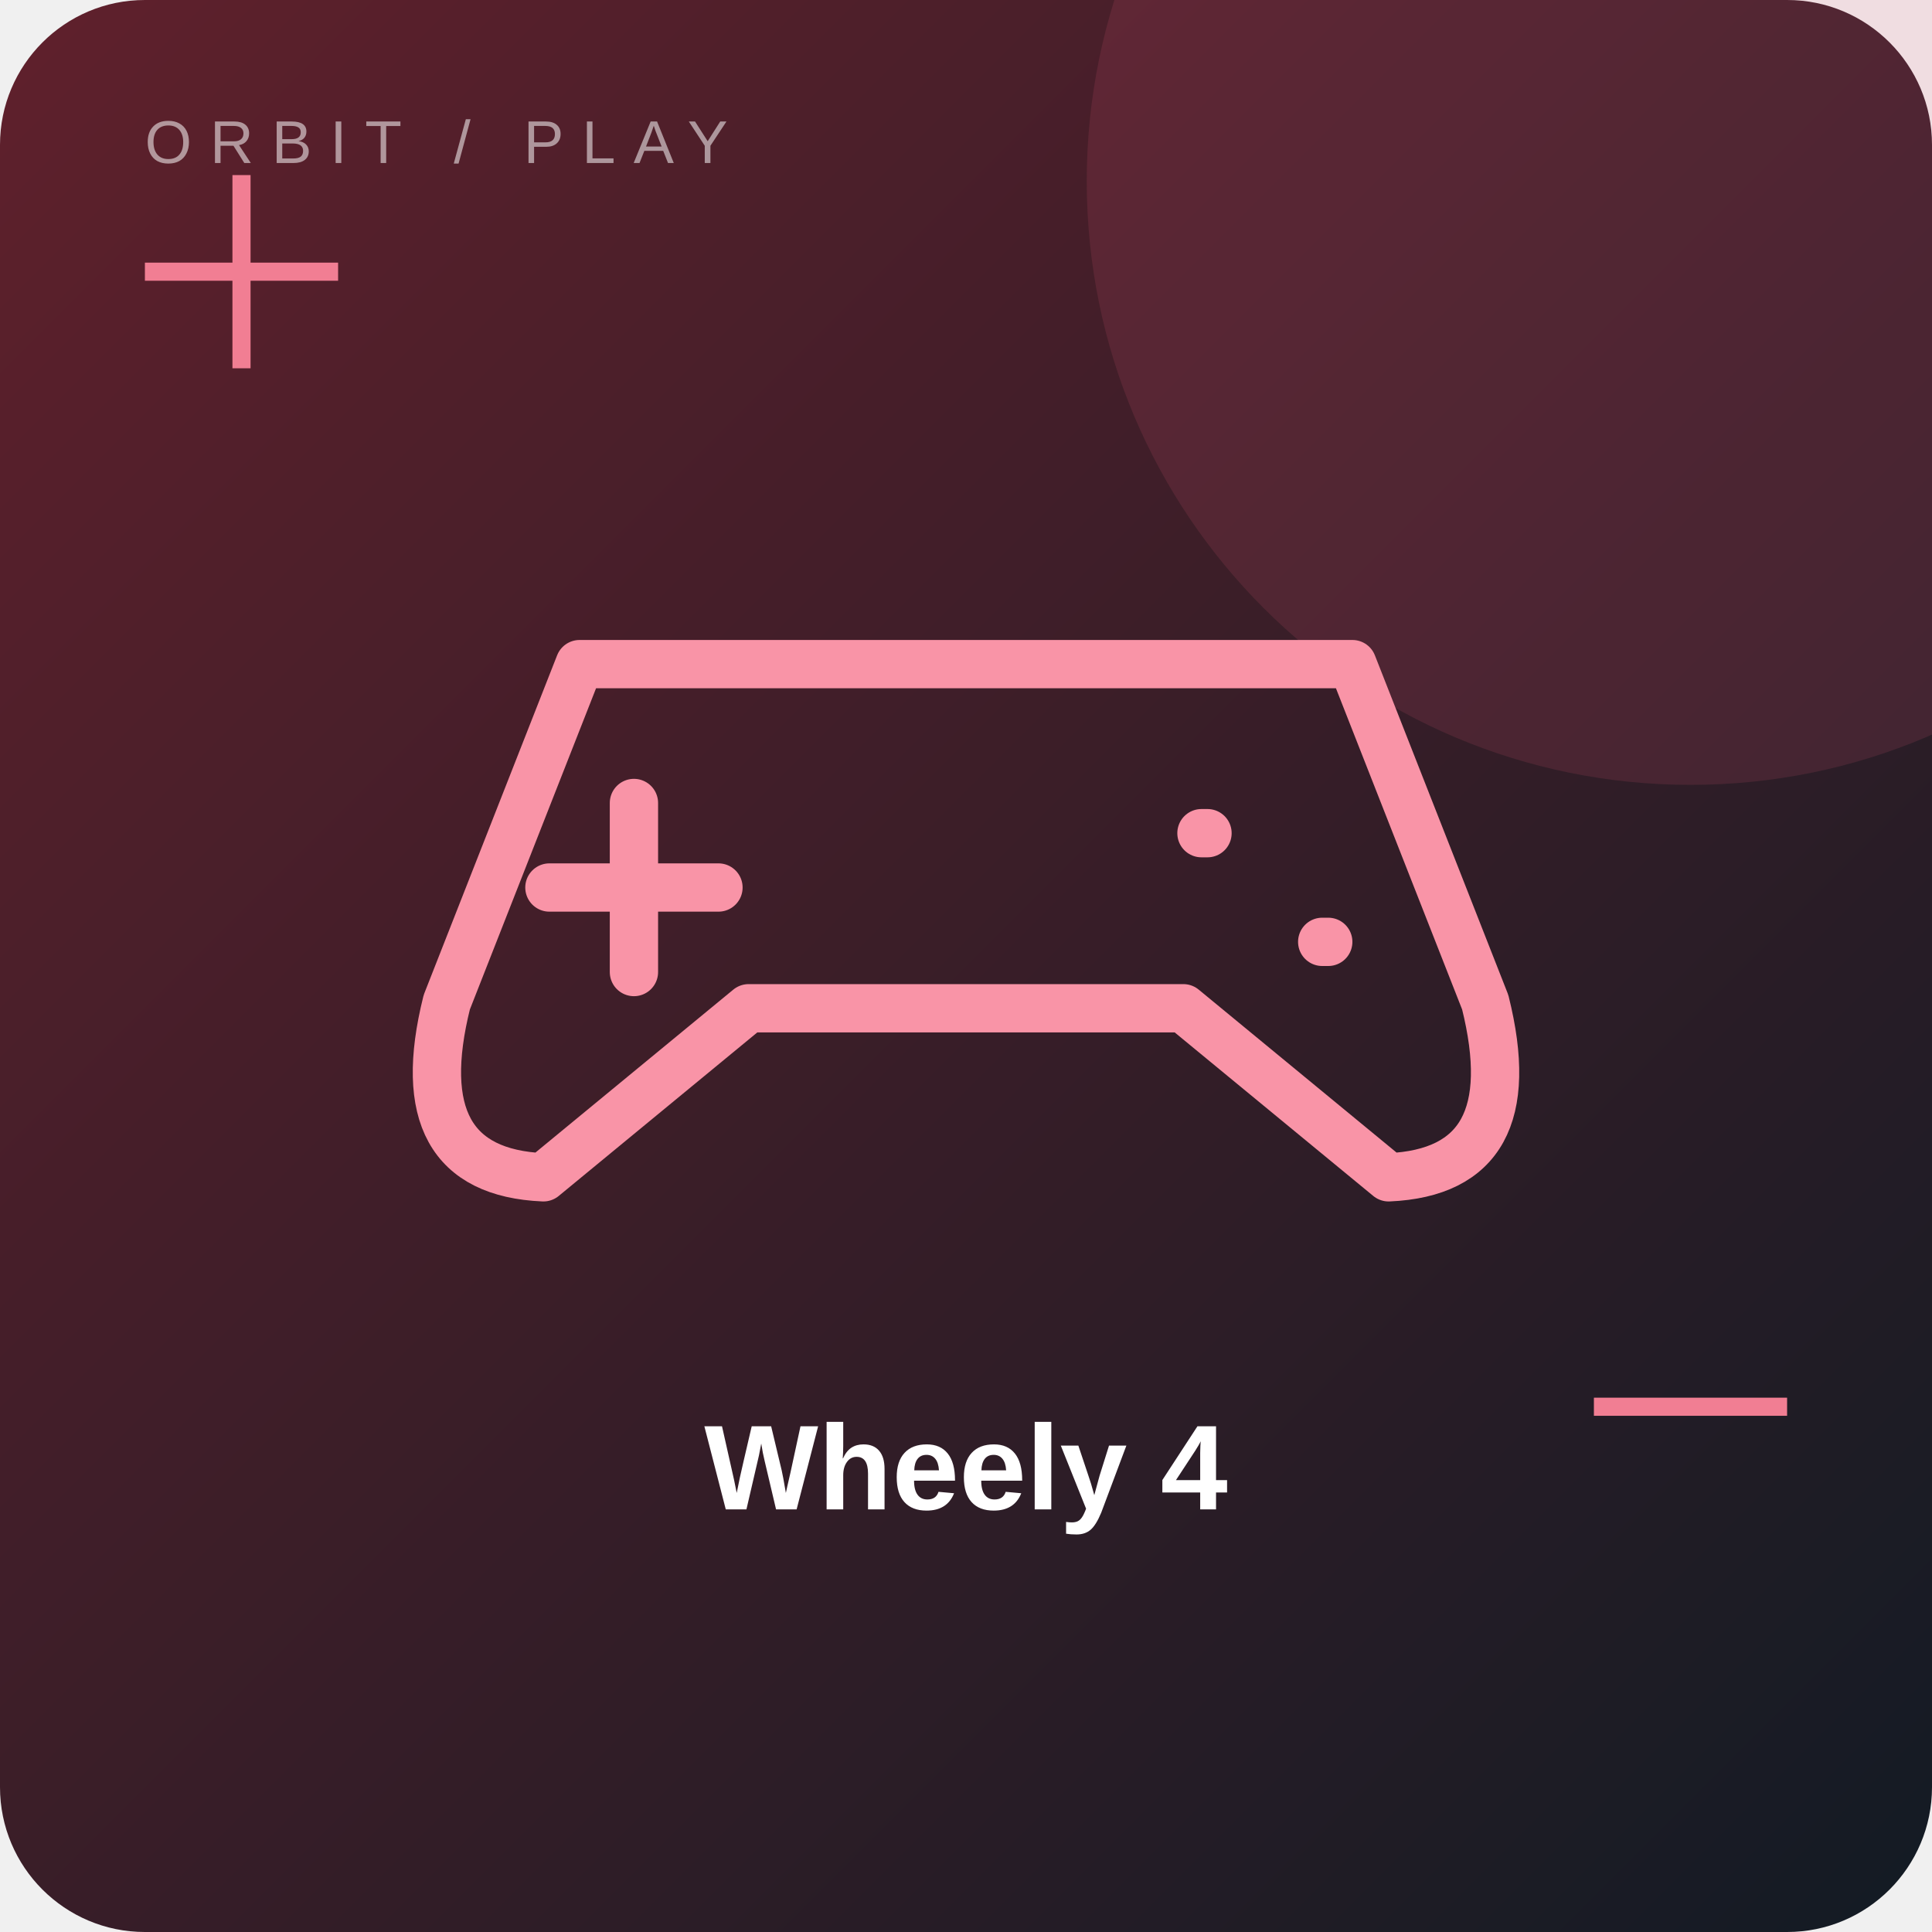
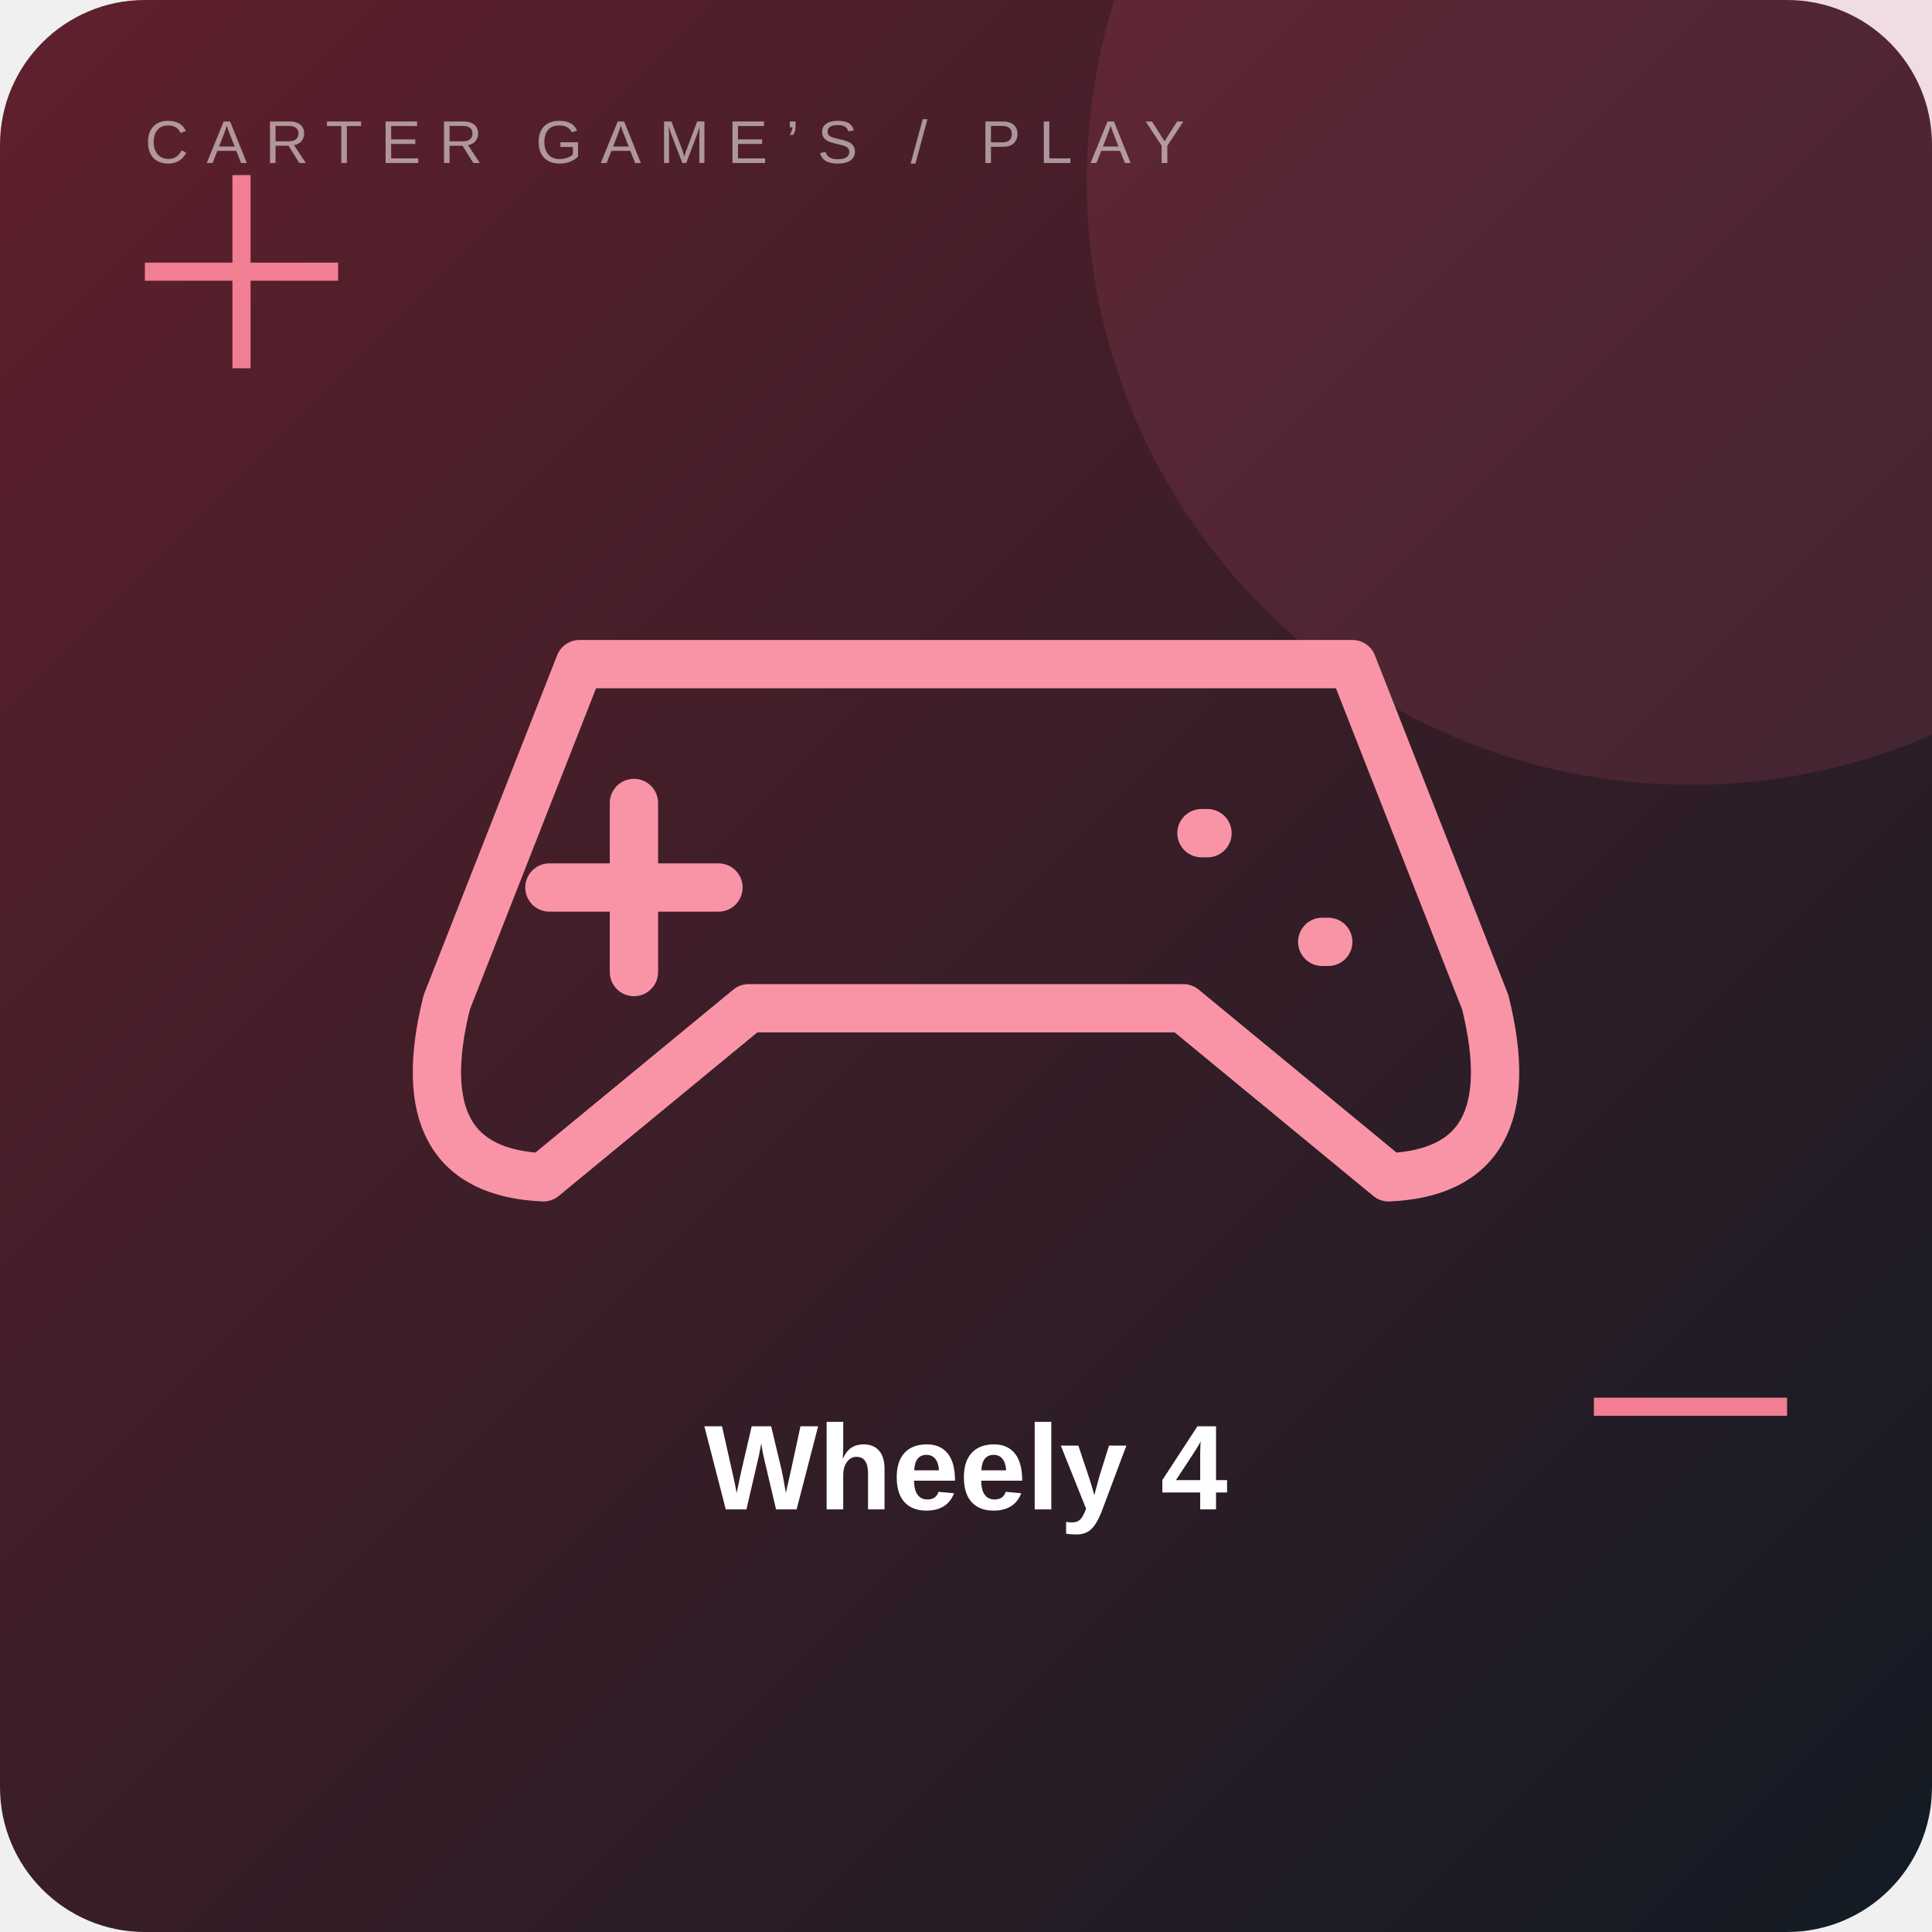
<svg xmlns="http://www.w3.org/2000/svg" viewBox="0 0 320 320" role="img" aria-label="Wheely 4">
  <defs>
    <linearGradient id="g" x2="1" y2="1">
      <stop stop-color="hsl(349 50% 25%)" />
      <stop offset="1" stop-color="#121b24" />
    </linearGradient>
  </defs>
  <rect width="320" height="320" rx="24" fill="url(#g)" />
  <circle cx="280" cy="30" r="100" fill="hsl(349 80% 65%)" opacity=".13" />
  <path d="M24 45h32m-16-16v32M264 233h32" stroke="hsl(349 80% 72%)" stroke-width="3" />
  <g stroke="hsl(349 90% 78%)" fill="none" stroke-width="8" stroke-linecap="round" stroke-linejoin="round">
    <path d="M96 110h128l22 56q7 28-16 29l-34-28h-72l-34 28q-23-1-16-29z" />
    <path d="M105 133v28m-14-14h28m80-9h1m19 18h1" />
  </g>
  <text x="160" y="250" text-anchor="middle" fill="#fff" font-family="Arial,sans-serif" font-size="20" font-weight="700">Wheely 4</text>
-   <text x="24" y="27" fill="#ffffff88" font-family="Arial,sans-serif" font-size="10" letter-spacing="3">ORBIT / PLAY</text>
+   <text x="24" y="27" fill="#ffffff88" font-family="Arial,sans-serif" font-size="10" letter-spacing="3">CARTER GAME’S / PLAY</text>
</svg>
